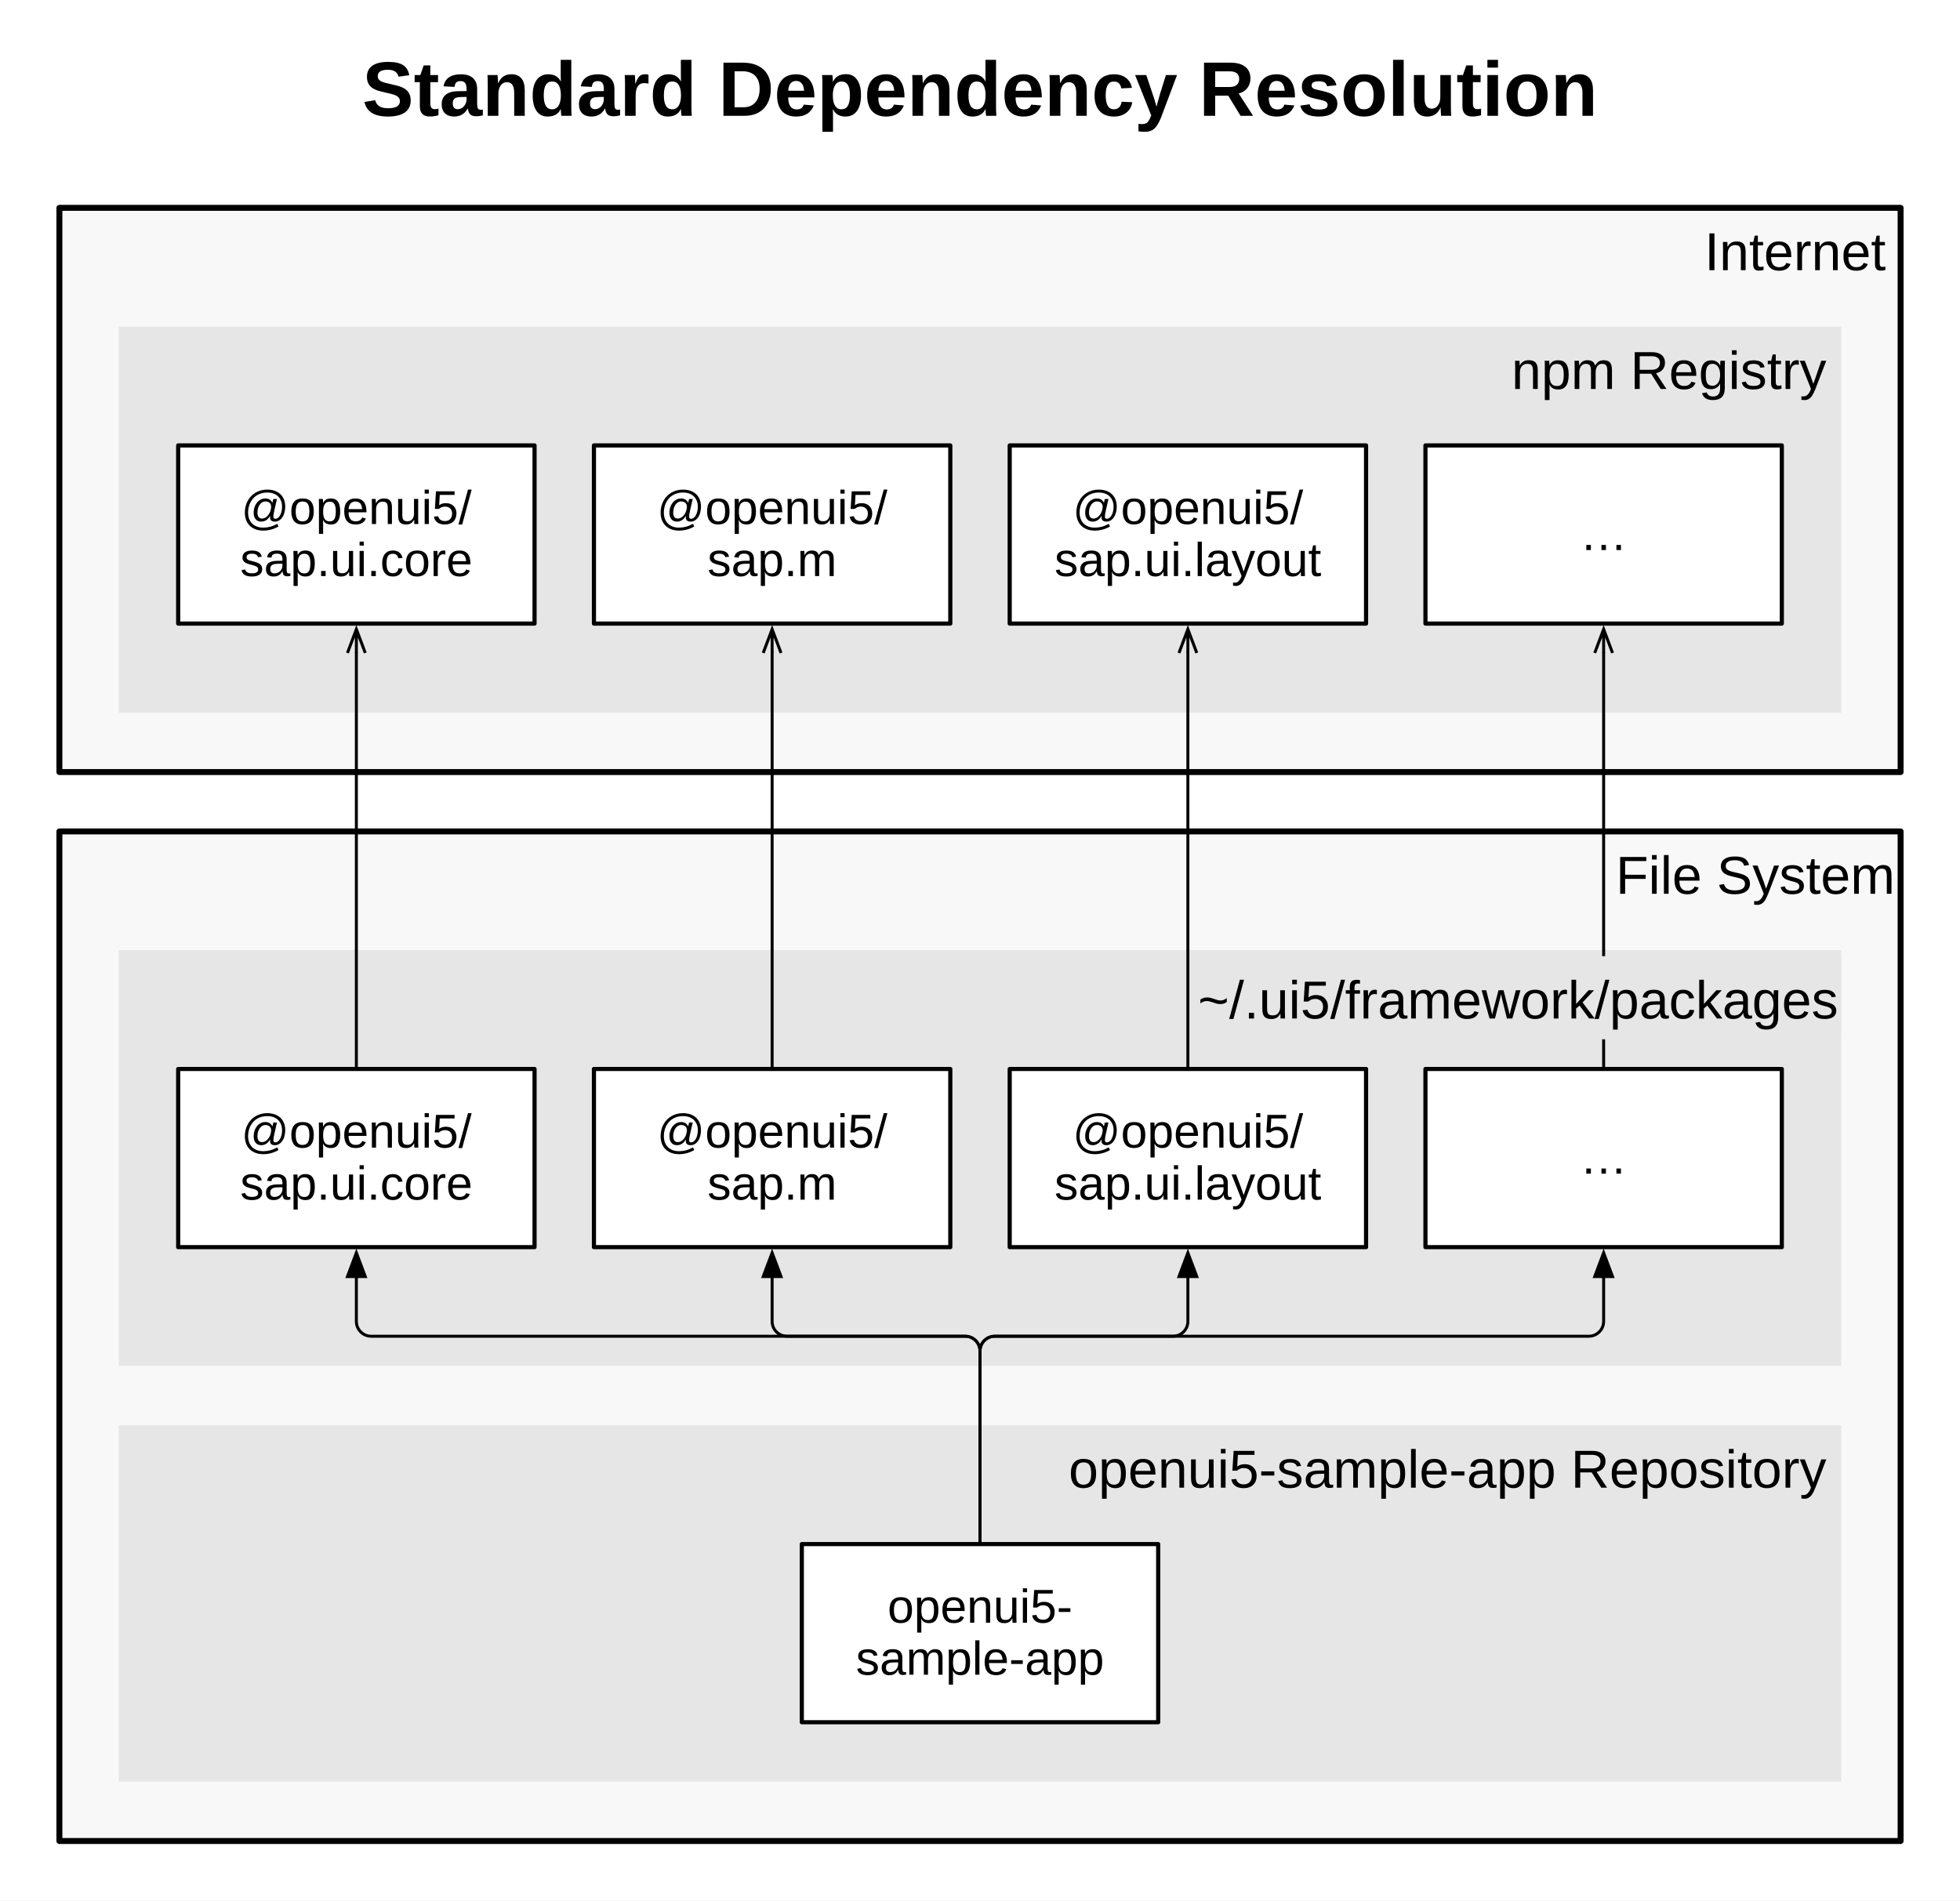
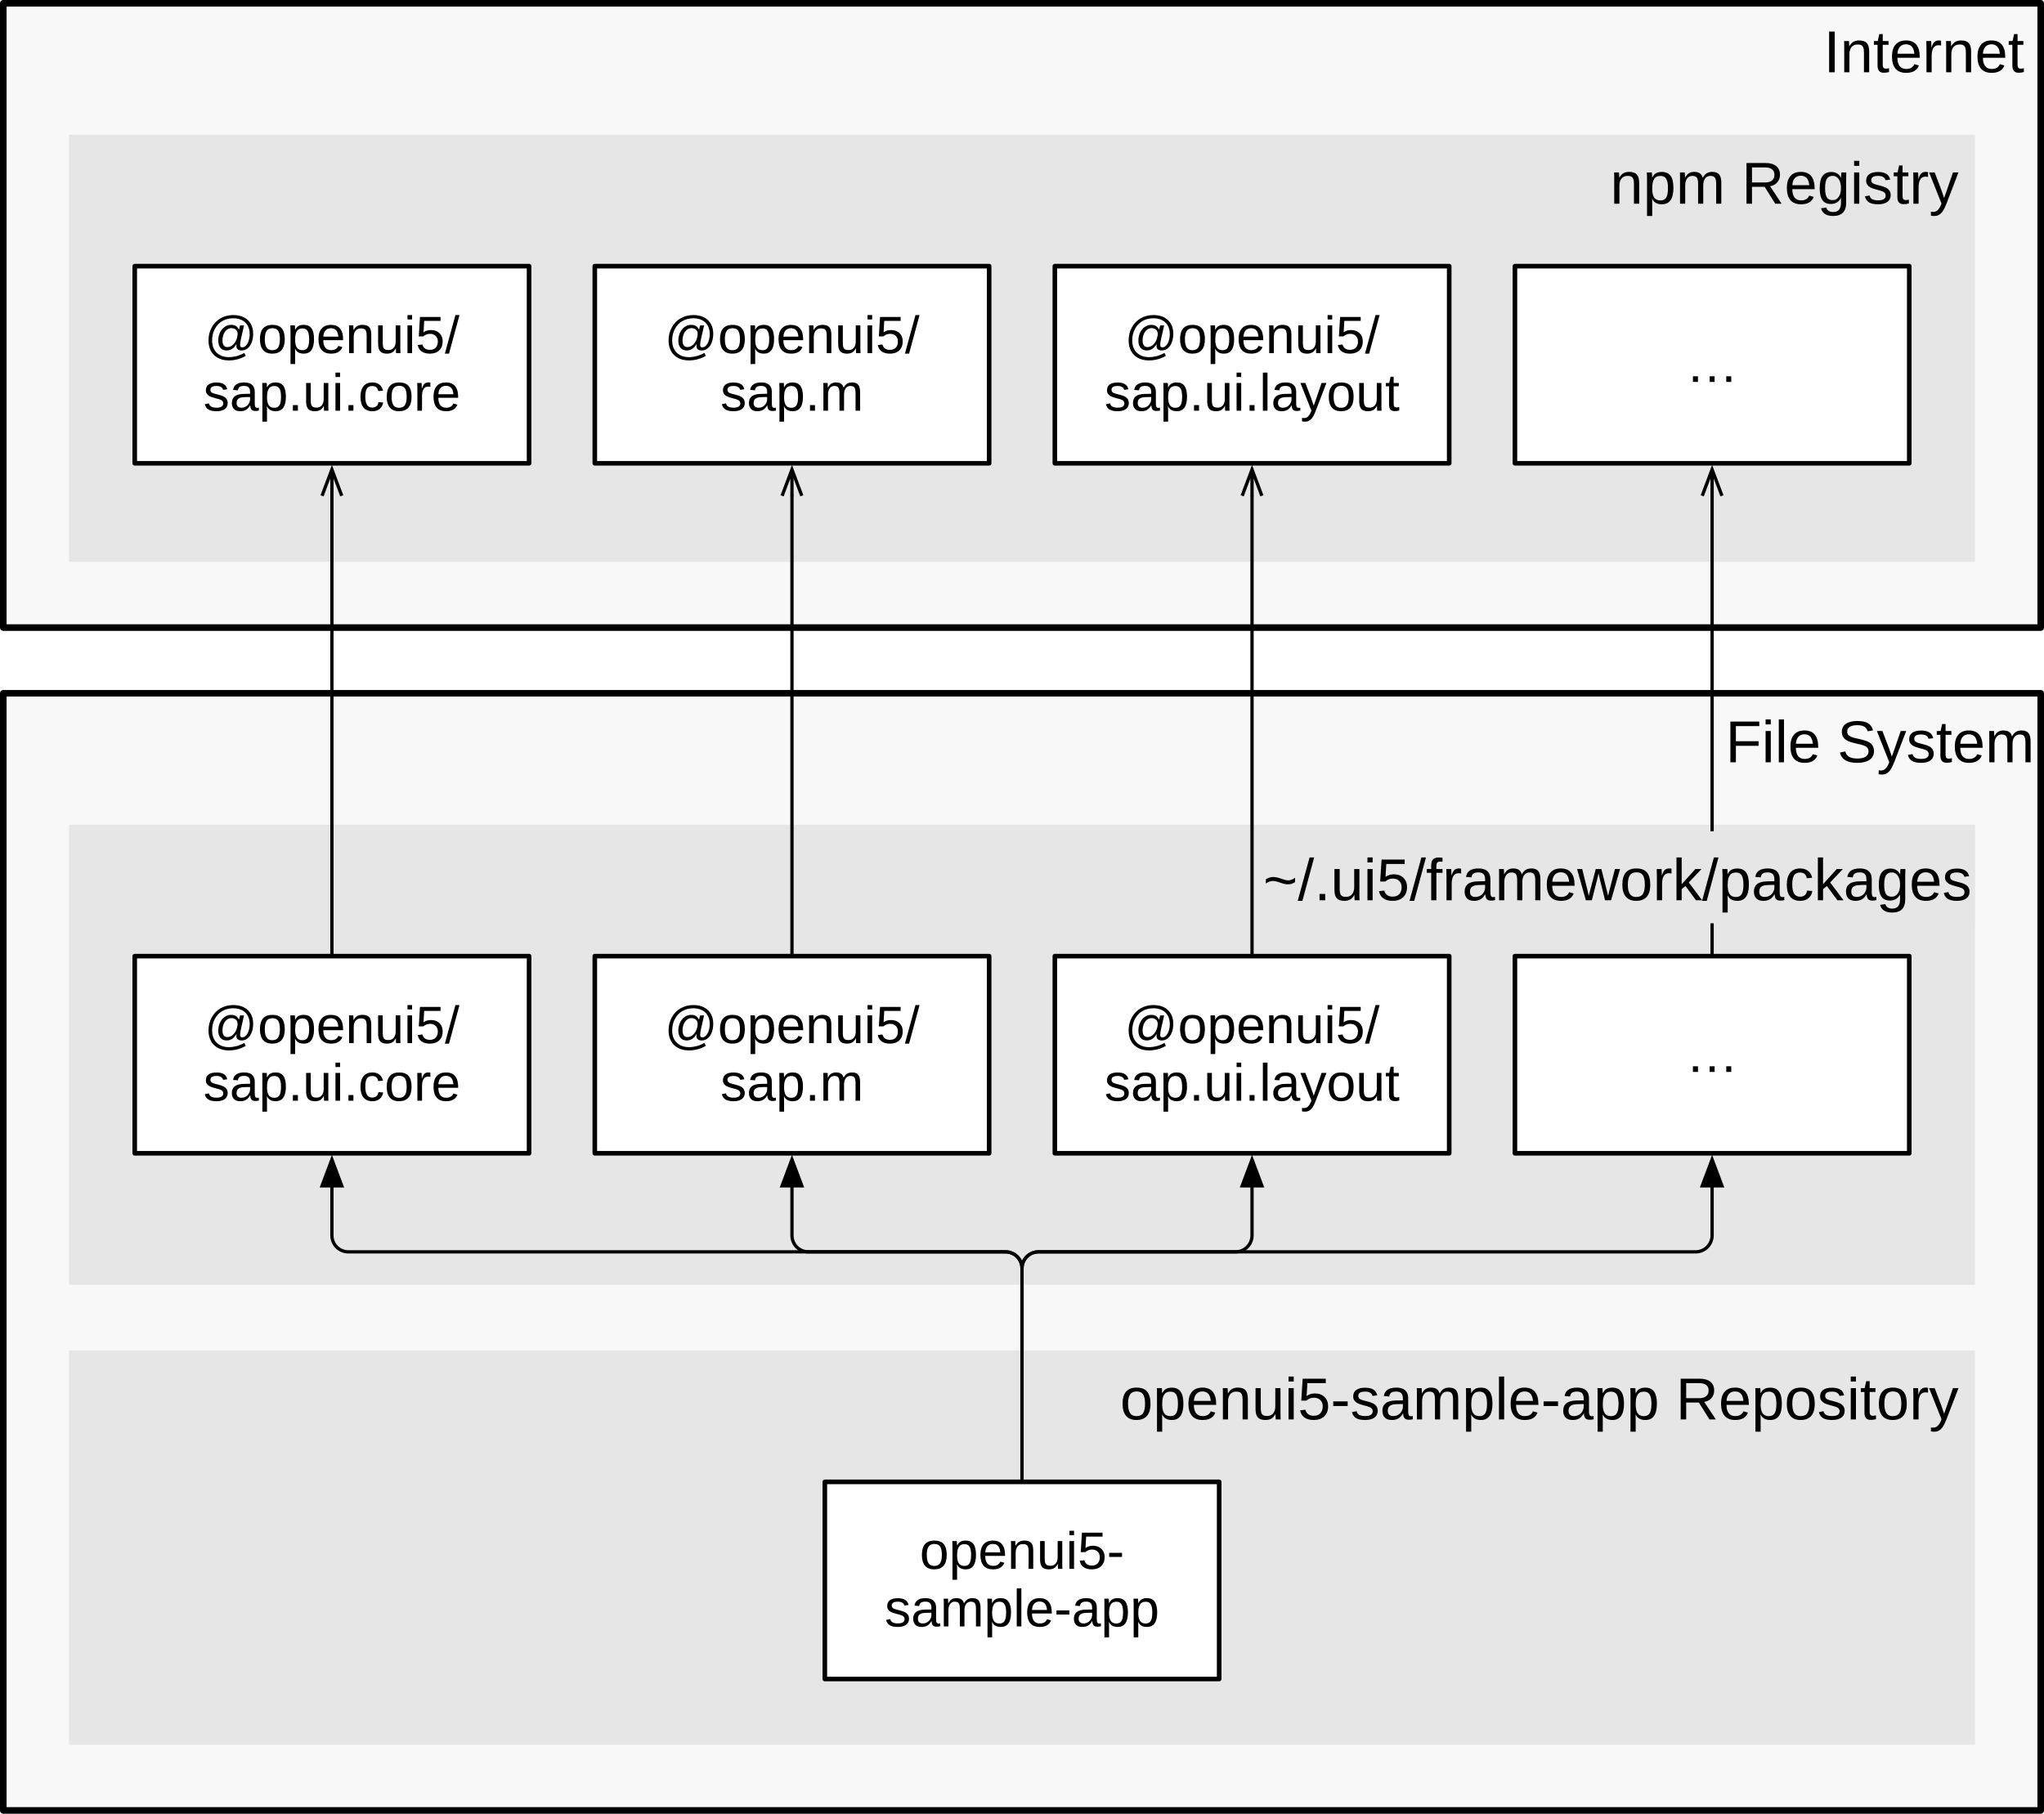
- <svg xmlns="http://www.w3.org/2000/svg" version="1.1" viewBox="10 -90 660 640" width="660" height="640">
+ <svg xmlns="http://www.w3.org/2000/svg" version="1.1" viewBox="29 -21 622 552" width="622" height="552">
  <defs>
    <marker orient="auto" overflow="visible" markerUnits="strokeWidth" id="FilledArrow_Marker" stroke-linejoin="miter" stroke-miterlimit="10" viewBox="-1 -4 10 8" markerWidth="10" markerHeight="8" color="black">
      <g>
        <path d="M 8 0 L 0 -3 L 0 3 Z" fill="currentColor" stroke="currentColor" stroke-width="1" />
      </g>
    </marker>
    <marker orient="auto" overflow="visible" markerUnits="strokeWidth" id="StickArrow_Marker" stroke-linejoin="miter" stroke-miterlimit="10" viewBox="-1 -4 10 8" markerWidth="10" markerHeight="8" color="black">
      <g>
        <path d="M 8 0 L 0 0 M 0 -3 L 8 0 L 0 3" fill="none" stroke="currentColor" stroke-width="1" />
      </g>
    </marker>
  </defs>
  <g id="Standard_Dependency_Resolution" stroke-opacity="1" stroke-dasharray="none" stroke="none" fill-opacity="1" fill="none">
-     <rect fill="white" x="10" y="-90" width="660" height="640" />
+     <rect fill="white" x="29" y="-21" width="622" height="552" />
    <g id="Standard_Dependency_Resolution_Layer_1">
-       <g id="Graphic_103">
-         <rect x="10" y="-90" width="660" height="640" fill="white" />
-       </g>
-       <g id="Graphic_20">
-         <text transform="translate(115 -75)" fill="black">
-           <tspan font-family="Arial" font-weight="bold" font-size="26" fill="black" x="16.968" y="24">Standard Dependency Resolution</tspan>
-         </text>
-       </g>
      <g id="Graphic_78">
        <rect x="30" y="-20" width="620" height="190" fill="#f8f8f8" />
        <rect x="30" y="-20" width="620" height="190" stroke="black" stroke-linecap="round" stroke-linejoin="round" stroke-width="2" />
        <text transform="translate(35 -15)" fill="black">
          <tspan font-family="Arial" font-size="18" fill="black" x="548.96" y="16">Internet</tspan>
        </text>
      </g>
      <g id="Graphic_79">
        <rect x="30" y="190" width="620" height="340" fill="#f8f8f8" />
        <rect x="30" y="190" width="620" height="340" stroke="black" stroke-linecap="round" stroke-linejoin="round" stroke-width="2" />
        <text transform="translate(31.9 195)" fill="black">
          <tspan font-family="Arial" font-size="18" fill="black" x="522.183" y="16">File System</tspan>
        </text>
      </g>
      <g id="Graphic_80">
        <rect x="50" y="390" width="580" height="120" fill="#e6e6e6" />
        <text transform="translate(55 395)" fill="black">
          <tspan font-family="Arial" font-size="18" fill="black" x="314.853" y="16">openui5-sample-app Repository</tspan>
        </text>
      </g>
      <g id="Graphic_82">
        <rect x="280" y="430" width="120" height="60" fill="white" />
        <rect x="280" y="430" width="120" height="60" stroke="black" stroke-linecap="round" stroke-linejoin="round" stroke-width="1.4" />
        <text transform="translate(285 442.4766)" fill="black">
          <tspan font-family="Arial" font-size="16" fill="black" x="23.863" y="14">openui5-</tspan>
          <tspan font-family="Arial" font-size="16" fill="black" x="13.199" y="31.523">sample-app</tspan>
        </text>
      </g>
      <g id="Graphic_85">
        <rect x="50" y="230" width="580" height="140" fill="#e6e6e6" />
      </g>
      <g id="Graphic_86">
        <rect x="50" y="20" width="580" height="130" fill="#e6e6e6" />
        <text transform="translate(55 25)" fill="black">
          <tspan font-family="Arial" font-size="18" fill="black" x="463.969" y="16">npm Registry</tspan>
        </text>
      </g>
      <g id="Line_87">
        <path d="M 340 430 L 340 365 C 340 362.239 337.761 360 335 360 L 135 360 C 132.239 360 130 357.761 130 355 L 130 339.9" marker-end="url(#FilledArrow_Marker)" stroke="black" stroke-linecap="round" stroke-linejoin="round" stroke-width="1" />
      </g>
      <g id="Line_88">
        <path d="M 340 430 L 340 365 C 340 362.239 337.761 360 335 360 L 275 360 C 272.239 360 270 357.761 270 355 L 270 339.9" marker-end="url(#FilledArrow_Marker)" stroke="black" stroke-linecap="round" stroke-linejoin="round" stroke-width="1" />
      </g>
      <g id="Line_89">
        <path d="M 340 430 L 340 365 C 340 362.239 342.239 360 345 360 L 405 360 C 407.761 360 410 357.761 410 355 L 410 339.9" marker-end="url(#FilledArrow_Marker)" stroke="black" stroke-linecap="round" stroke-linejoin="round" stroke-width="1" />
      </g>
      <g id="Line_90">
        <path d="M 340 430 L 340 365 C 340 362.239 342.239 360 345 360 L 545 360 C 547.761 360 550 357.761 550 355 L 550 339.9" marker-end="url(#FilledArrow_Marker)" stroke="black" stroke-linecap="round" stroke-linejoin="round" stroke-width="1" />
      </g>
      <g id="Graphic_91">
        <rect x="70" y="270" width="120" height="60" fill="white" />
        <rect x="70" y="270" width="120" height="60" stroke="black" stroke-linecap="round" stroke-linejoin="round" stroke-width="1.4" />
        <text transform="translate(75 282.4766)" fill="black">
          <tspan font-family="Arial" font-size="16" fill="black" x="16.184" y="14">@openui5/</tspan>
          <tspan font-family="Arial" font-size="16" fill="black" x="15.867" y="31.523">sap.ui.core</tspan>
        </text>
      </g>
      <g id="Graphic_92">
        <rect x="210" y="270" width="120" height="60" fill="white" />
        <rect x="210" y="270" width="120" height="60" stroke="black" stroke-linecap="round" stroke-linejoin="round" stroke-width="1.4" />
        <text transform="translate(215 282.4766)" fill="black">
          <tspan font-family="Arial" font-size="16" fill="black" x="16.184" y="14">@openui5/</tspan>
          <tspan font-family="Arial" font-size="16" fill="black" x="33.215" y="31.523">sap.m</tspan>
        </text>
      </g>
      <g id="Graphic_93">
        <rect x="350" y="270" width="120" height="60" fill="white" />
        <rect x="350" y="270" width="120" height="60" stroke="black" stroke-linecap="round" stroke-linejoin="round" stroke-width="1.4" />
        <text transform="translate(355 282.4766)" fill="black">
          <tspan font-family="Arial" font-size="16" fill="black" x="16.184" y="14">@openui5/</tspan>
          <tspan font-family="Arial" font-size="16" fill="black" x="10.082" y="31.523">sap.ui.layout</tspan>
        </text>
      </g>
      <g id="Graphic_94">
        <rect x="490" y="270" width="120" height="60" fill="white" />
        <rect x="490" y="270" width="120" height="60" stroke="black" stroke-linecap="round" stroke-linejoin="round" stroke-width="1.4" />
        <text transform="translate(495 291.2383)" fill="black">
          <tspan font-family="Arial" font-size="16" fill="black" x="47" y="14">…</tspan>
        </text>
      </g>
      <g id="Graphic_95">
        <rect x="70" y="60" width="120" height="60" fill="white" />
        <rect x="70" y="60" width="120" height="60" stroke="black" stroke-linecap="round" stroke-linejoin="round" stroke-width="1.4" />
        <text transform="translate(75 72.47656)" fill="black">
          <tspan font-family="Arial" font-size="16" fill="black" x="16.184" y="14">@openui5/</tspan>
          <tspan font-family="Arial" font-size="16" fill="black" x="15.867" y="31.523">sap.ui.core</tspan>
        </text>
      </g>
      <g id="Graphic_96">
        <rect x="210" y="60" width="120" height="60" fill="white" />
        <rect x="210" y="60" width="120" height="60" stroke="black" stroke-linecap="round" stroke-linejoin="round" stroke-width="1.4" />
        <text transform="translate(215 72.47656)" fill="black">
          <tspan font-family="Arial" font-size="16" fill="black" x="16.184" y="14">@openui5/</tspan>
          <tspan font-family="Arial" font-size="16" fill="black" x="33.215" y="31.523">sap.m</tspan>
        </text>
      </g>
      <g id="Graphic_97">
        <rect x="350" y="60" width="120" height="60" fill="white" />
        <rect x="350" y="60" width="120" height="60" stroke="black" stroke-linecap="round" stroke-linejoin="round" stroke-width="1.4" />
        <text transform="translate(355 72.47656)" fill="black">
          <tspan font-family="Arial" font-size="16" fill="black" x="16.184" y="14">@openui5/</tspan>
          <tspan font-family="Arial" font-size="16" fill="black" x="10.082" y="31.523">sap.ui.layout</tspan>
        </text>
      </g>
      <g id="Graphic_98">
        <rect x="490" y="60" width="120" height="60" fill="white" />
        <rect x="490" y="60" width="120" height="60" stroke="black" stroke-linecap="round" stroke-linejoin="round" stroke-width="1.4" />
        <text transform="translate(495 81.23828)" fill="black">
          <tspan font-family="Arial" font-size="16" fill="black" x="47" y="14">…</tspan>
        </text>
      </g>
      <g id="Line_99">
        <line x1="410" y1="269.3" x2="410" y2="129.9" marker-end="url(#StickArrow_Marker)" stroke="black" stroke-linecap="round" stroke-linejoin="round" stroke-width="1" />
      </g>
      <g id="Line_100">
        <line x1="550" y1="270" x2="550" y2="129.9" marker-end="url(#StickArrow_Marker)" stroke="black" stroke-linecap="round" stroke-linejoin="round" stroke-width="1" />
      </g>
      <g id="Line_101">
        <line x1="130" y1="270" x2="130" y2="129.9" marker-end="url(#StickArrow_Marker)" stroke="black" stroke-linecap="round" stroke-linejoin="round" stroke-width="1" />
      </g>
      <g id="Line_102">
        <line x1="270" y1="269.3" x2="270" y2="129.9" marker-end="url(#StickArrow_Marker)" stroke="black" stroke-linecap="round" stroke-linejoin="round" stroke-width="1" />
      </g>
      <g id="Graphic_105">
        <rect x="411" y="232" width="219" height="28" fill="#e6e6e6" />
        <text transform="translate(412 237)" fill="black">
          <tspan font-family="Arial" font-size="18" fill="black" x="1.396" y="16">~/.ui5/framework/packages</tspan>
        </text>
      </g>
    </g>
  </g>
</svg>
